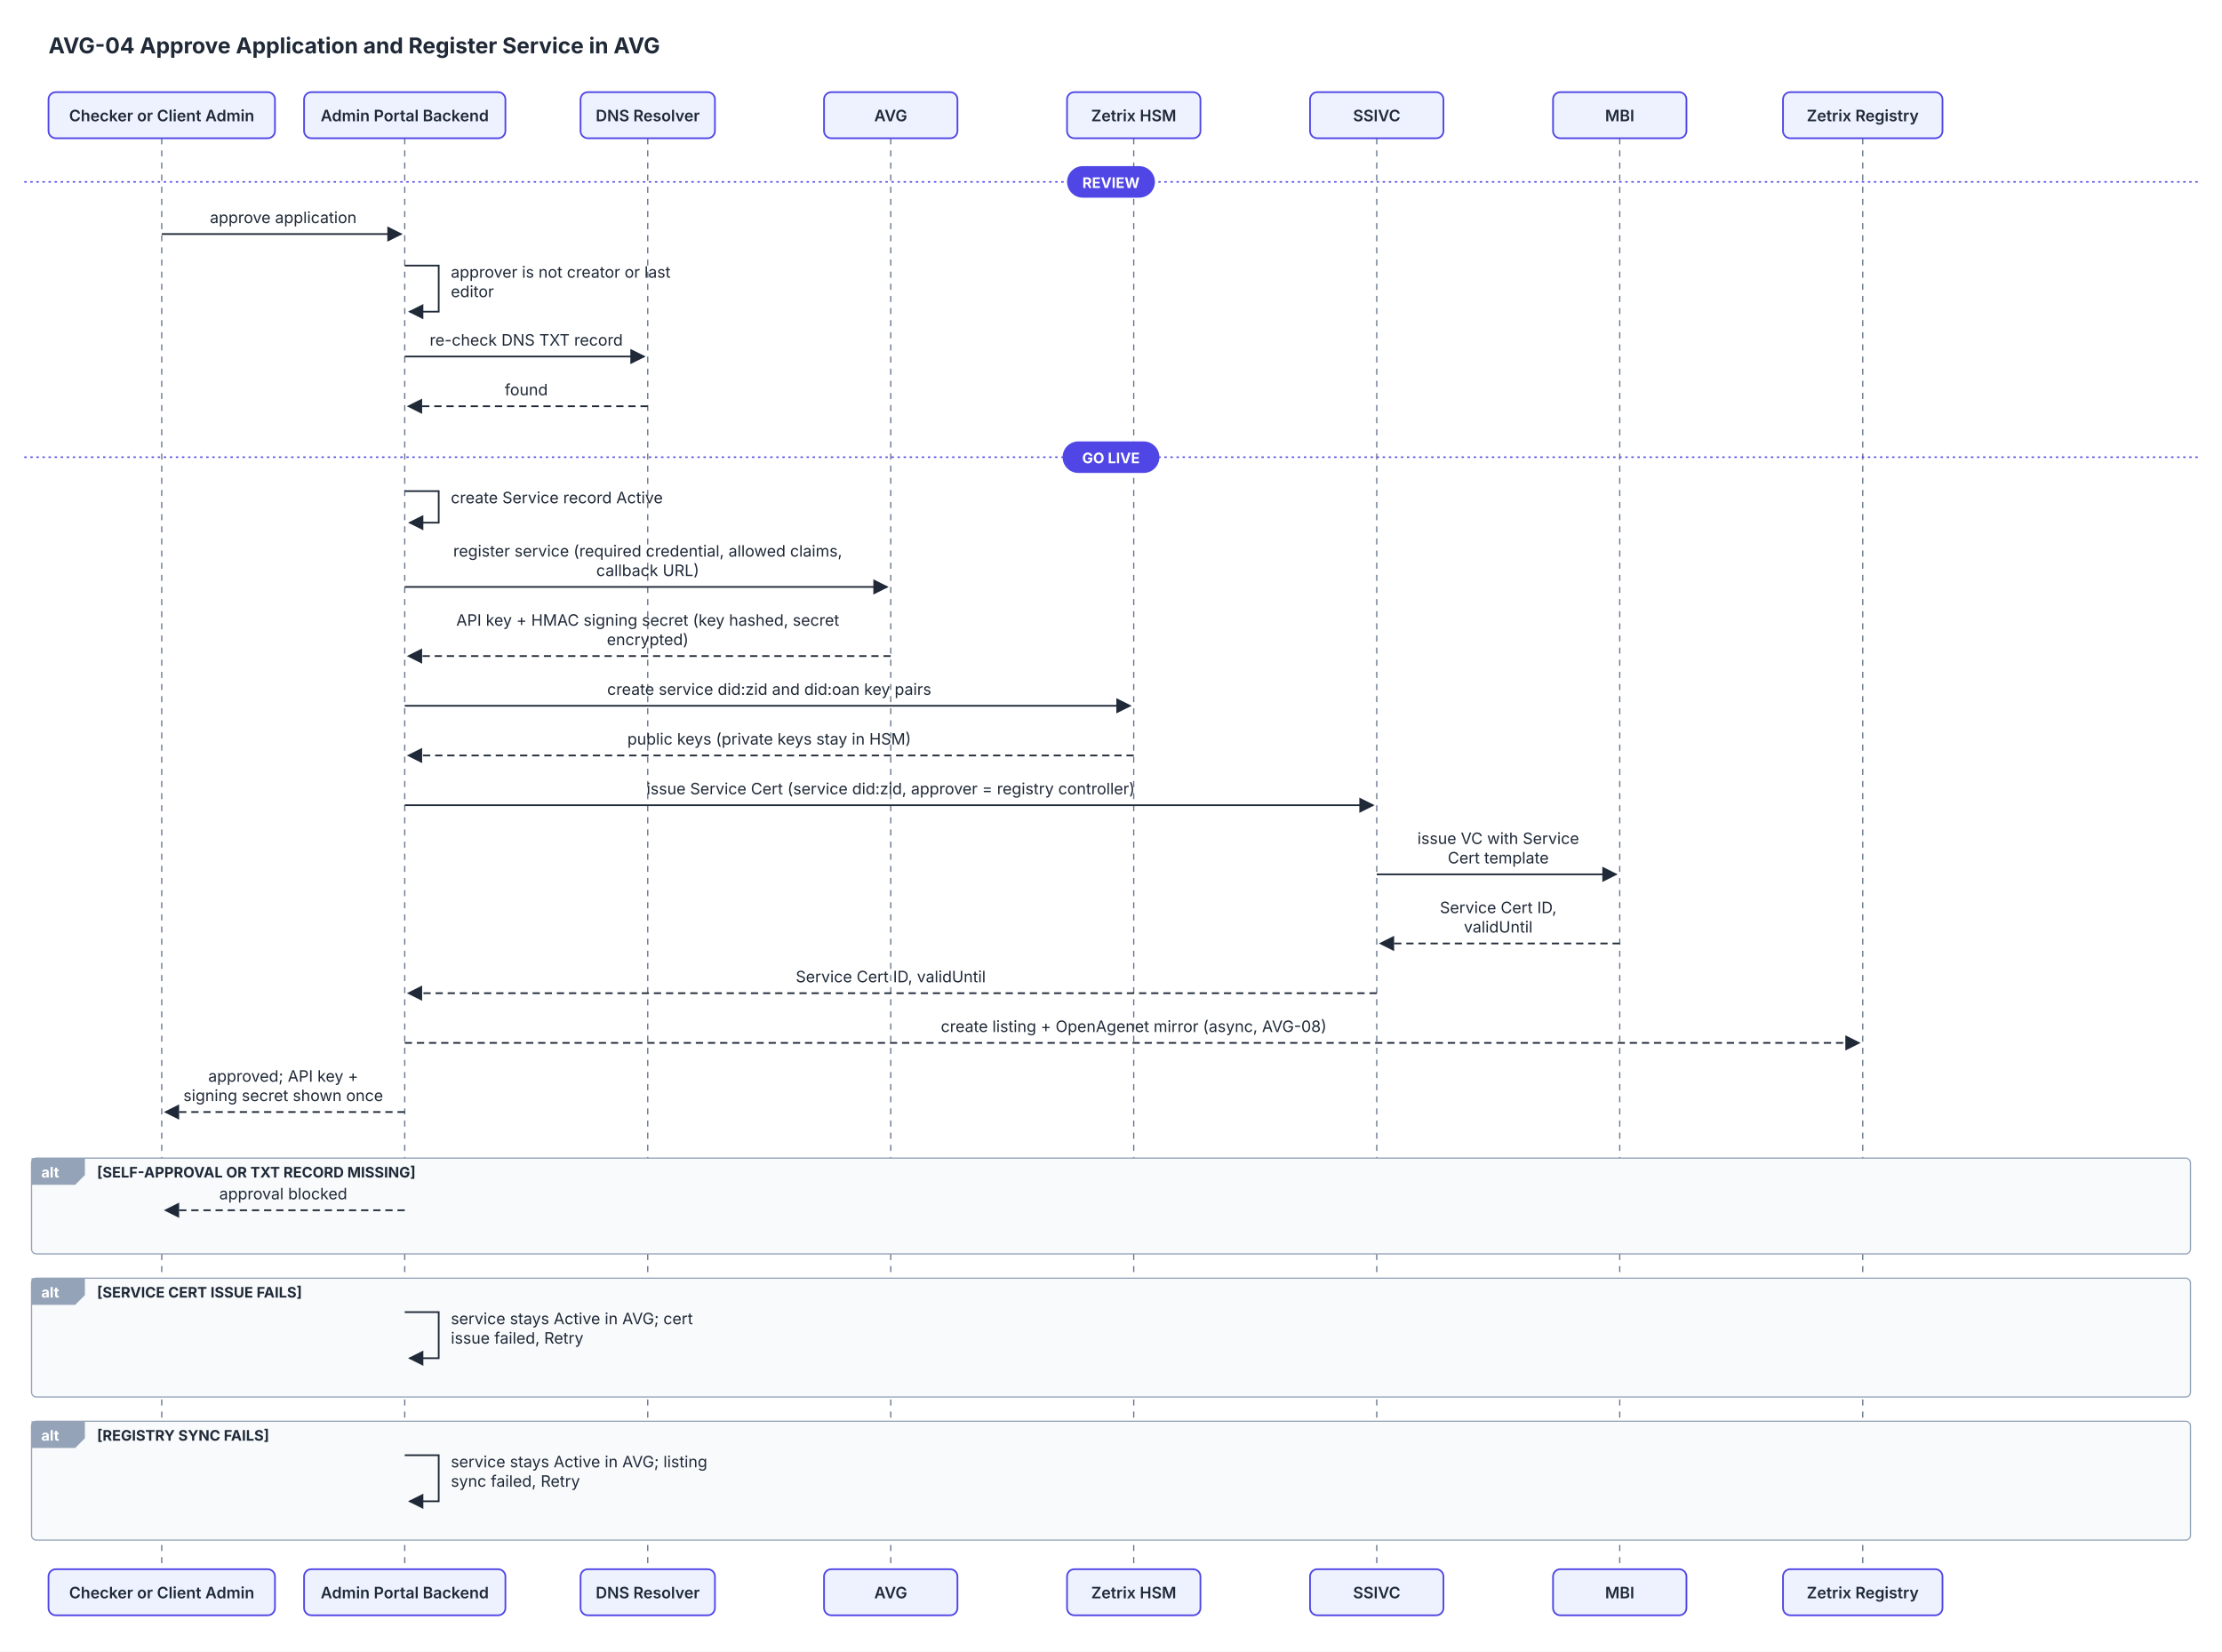
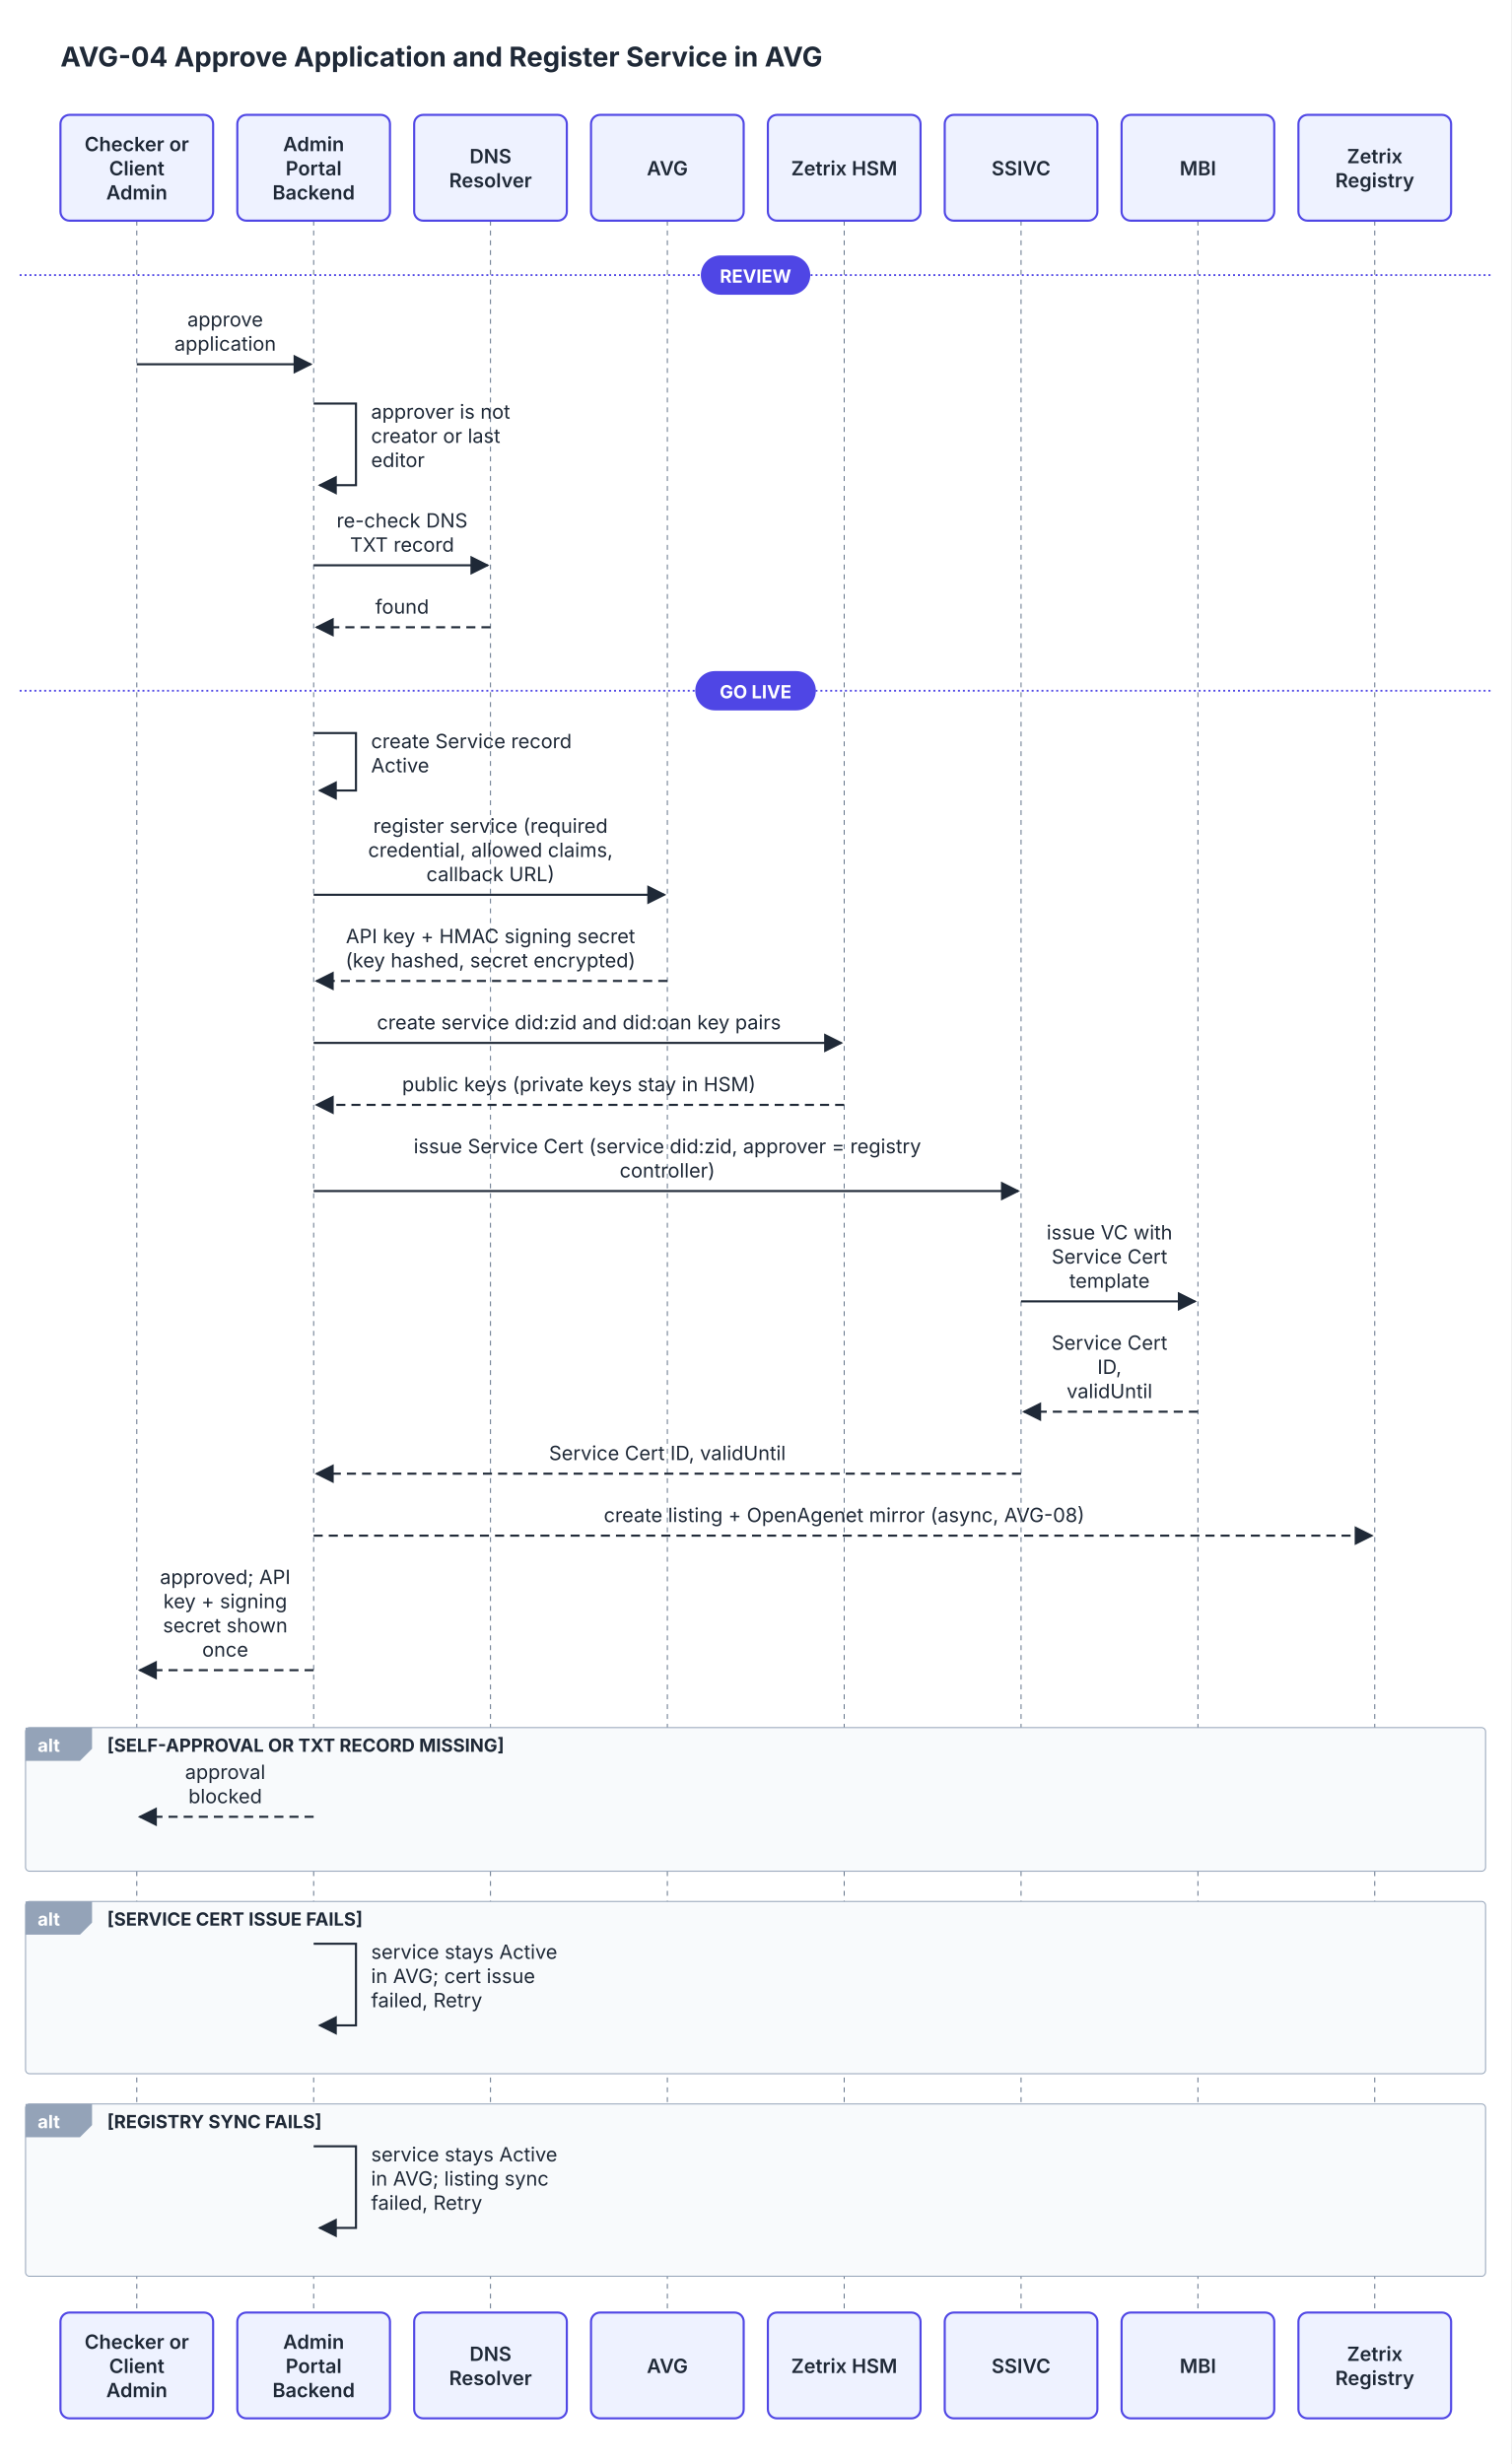
- <svg xmlns="http://www.w3.org/2000/svg" width="1832" height="1362" viewBox="0 0 1832 1362" font-family="Inter, Segoe UI, Helvetica, Arial, sans-serif">
+ <svg xmlns="http://www.w3.org/2000/svg" width="1538" height="2508" viewBox="0 0 1538 2508" font-family="Inter, Segoe UI, Helvetica, Arial, sans-serif">
  <defs>
    <marker id="ah" viewBox="0 0 10 10" refX="9" refY="5" markerWidth="9" markerHeight="9" orient="auto-start-reverse">
      <path d="M0 0 L10 5 L0 10 z" fill="#1f2937" />
    </marker>
  </defs>
  <rect width="100%" height="100%" fill="#ffffff" />
-   <line x1="133.35" y1="114" x2="133.35" y2="1294" stroke="#64748b" stroke-width="1" stroke-dasharray="5 5" />
-   <line x1="333.7" y1="114" x2="333.7" y2="1294" stroke="#64748b" stroke-width="1" stroke-dasharray="5 5" />
-   <line x1="534.05" y1="114" x2="534.05" y2="1294" stroke="#64748b" stroke-width="1" stroke-dasharray="5 5" />
-   <line x1="734.4" y1="114" x2="734.4" y2="1294" stroke="#64748b" stroke-width="1" stroke-dasharray="5 5" />
-   <line x1="934.75" y1="114" x2="934.75" y2="1294" stroke="#64748b" stroke-width="1" stroke-dasharray="5 5" />
-   <line x1="1135.1" y1="114" x2="1135.1" y2="1294" stroke="#64748b" stroke-width="1" stroke-dasharray="5 5" />
-   <line x1="1335.45" y1="114" x2="1335.45" y2="1294" stroke="#64748b" stroke-width="1" stroke-dasharray="5 5" />
-   <line x1="1535.8" y1="114" x2="1535.8" y2="1294" stroke="#64748b" stroke-width="1" stroke-dasharray="5 5" />
-   <rect x="26" y="1172" width="1780" height="98" rx="4" fill="#f8fafc" stroke="#94a3b8" stroke-width="1" />
-   <rect x="26" y="1054" width="1780" height="98" rx="4" fill="#f8fafc" stroke="#94a3b8" stroke-width="1" />
-   <rect x="26" y="955" width="1780" height="79" rx="4" fill="#f8fafc" stroke="#94a3b8" stroke-width="1" />
-   <line x1="20" y1="150" x2="1812" y2="150" stroke="#4f46e5" stroke-width="1.2" stroke-dasharray="2 3" />
-   <rect x="879.8" y="137" width="72.4" height="26" rx="13" fill="#4f46e5" />
-   <text x="916" y="155" font-size="12" font-weight="700" text-anchor="middle" fill="#ffffff">REVIEW</text>
-   <text x="233.525" y="184" font-size="13" text-anchor="middle" fill="#1f2937">approve application</text>
-   <line x1="133.35" y1="193" x2="330.7" y2="193" stroke="#1f2937" stroke-width="1.4" marker-end="url(#ah)" />
-   <text x="371.7" y="229" font-size="13" fill="#1f2937">approver is not creator or last</text>
-   <text x="371.7" y="245" font-size="13" fill="#1f2937">editor</text>
-   <path d="M333.7 219 h28 v38 h-24" fill="none" stroke="#1f2937" stroke-width="1.4" marker-end="url(#ah)" />
-   <text x="433.875" y="285" font-size="13" text-anchor="middle" fill="#1f2937">re-check DNS TXT record</text>
-   <line x1="333.7" y1="294" x2="531.05" y2="294" stroke="#1f2937" stroke-width="1.4" marker-end="url(#ah)" />
-   <text x="433.875" y="326" font-size="13" text-anchor="middle" fill="#1f2937">found</text>
-   <line x1="534.05" y1="335" x2="336.7" y2="335" stroke="#1f2937" stroke-width="1.4" stroke-dasharray="6 4" marker-end="url(#ah)" />
-   <line x1="20" y1="377" x2="1812" y2="377" stroke="#4f46e5" stroke-width="1.2" stroke-dasharray="2 3" />
-   <rect x="876.1" y="364" width="79.8" height="26" rx="13" fill="#4f46e5" />
-   <text x="916" y="382" font-size="12" font-weight="700" text-anchor="middle" fill="#ffffff">GO LIVE</text>
-   <text x="371.7" y="415" font-size="13" fill="#1f2937">create Service record Active</text>
-   <path d="M333.7 405 h28 v26 h-24" fill="none" stroke="#1f2937" stroke-width="1.4" marker-end="url(#ah)" />
-   <text x="534.05" y="459" font-size="13" text-anchor="middle" fill="#1f2937">register service (required credential, allowed claims,</text>
-   <text x="534.05" y="475" font-size="13" text-anchor="middle" fill="#1f2937">callback URL)</text>
-   <line x1="333.7" y1="484" x2="731.4" y2="484" stroke="#1f2937" stroke-width="1.4" marker-end="url(#ah)" />
-   <text x="534.05" y="516" font-size="13" text-anchor="middle" fill="#1f2937">API key + HMAC signing secret (key hashed, secret</text>
-   <text x="534.05" y="532" font-size="13" text-anchor="middle" fill="#1f2937">encrypted)</text>
-   <line x1="734.4" y1="541" x2="336.7" y2="541" stroke="#1f2937" stroke-width="1.4" stroke-dasharray="6 4" marker-end="url(#ah)" />
-   <text x="634.225" y="573" font-size="13" text-anchor="middle" fill="#1f2937">create service did:zid and did:oan key pairs</text>
-   <line x1="333.7" y1="582" x2="931.75" y2="582" stroke="#1f2937" stroke-width="1.4" marker-end="url(#ah)" />
-   <text x="634.225" y="614" font-size="13" text-anchor="middle" fill="#1f2937">public keys (private keys stay in HSM)</text>
-   <line x1="934.75" y1="623" x2="336.7" y2="623" stroke="#1f2937" stroke-width="1.4" stroke-dasharray="6 4" marker-end="url(#ah)" />
-   <text x="734.4" y="655" font-size="13" text-anchor="middle" fill="#1f2937">issue Service Cert (service did:zid, approver = registry controller)</text>
-   <line x1="333.7" y1="664" x2="1132.1" y2="664" stroke="#1f2937" stroke-width="1.4" marker-end="url(#ah)" />
-   <text x="1235.275" y="696" font-size="13" text-anchor="middle" fill="#1f2937">issue VC with Service</text>
-   <text x="1235.275" y="712" font-size="13" text-anchor="middle" fill="#1f2937">Cert template</text>
-   <line x1="1135.1" y1="721" x2="1332.45" y2="721" stroke="#1f2937" stroke-width="1.4" marker-end="url(#ah)" />
-   <text x="1235.275" y="753" font-size="13" text-anchor="middle" fill="#1f2937">Service Cert ID,</text>
-   <text x="1235.275" y="769" font-size="13" text-anchor="middle" fill="#1f2937">validUntil</text>
-   <line x1="1335.45" y1="778" x2="1138.1" y2="778" stroke="#1f2937" stroke-width="1.4" stroke-dasharray="6 4" marker-end="url(#ah)" />
-   <text x="734.4" y="810" font-size="13" text-anchor="middle" fill="#1f2937">Service Cert ID, validUntil</text>
-   <line x1="1135.1" y1="819" x2="336.7" y2="819" stroke="#1f2937" stroke-width="1.4" stroke-dasharray="6 4" marker-end="url(#ah)" />
-   <text x="934.75" y="851" font-size="13" text-anchor="middle" fill="#1f2937">create listing + OpenAgenet mirror (async, AVG-08)</text>
-   <line x1="333.7" y1="860" x2="1532.8" y2="860" stroke="#1f2937" stroke-width="1.4" stroke-dasharray="6 4" marker-end="url(#ah)" />
-   <text x="233.525" y="892" font-size="13" text-anchor="middle" fill="#1f2937">approved; API key +</text>
-   <text x="233.525" y="908" font-size="13" text-anchor="middle" fill="#1f2937">signing secret shown once</text>
-   <line x1="333.7" y1="917" x2="136.35" y2="917" stroke="#1f2937" stroke-width="1.4" stroke-dasharray="6 4" marker-end="url(#ah)" />
-   <text x="233.525" y="989" font-size="13" text-anchor="middle" fill="#1f2937">approval blocked</text>
-   <line x1="333.7" y1="998" x2="136.35" y2="998" stroke="#1f2937" stroke-width="1.4" stroke-dasharray="6 4" marker-end="url(#ah)" />
-   <path d="M26 955 h44 v14 l-8 8 h-36 z" fill="#94a3b8" />
-   <text x="34" y="971" font-size="12" font-weight="700" fill="#ffffff">alt</text>
-   <text x="80" y="971" font-size="12" font-weight="700" fill="#1f2937">[SELF-APPROVAL OR TXT RECORD MISSING]</text>
-   <text x="371.7" y="1092" font-size="13" fill="#1f2937">service stays Active in AVG; cert</text>
-   <text x="371.7" y="1108" font-size="13" fill="#1f2937">issue failed, Retry</text>
-   <path d="M333.7 1082 h28 v38 h-24" fill="none" stroke="#1f2937" stroke-width="1.4" marker-end="url(#ah)" />
-   <path d="M26 1054 h44 v14 l-8 8 h-36 z" fill="#94a3b8" />
-   <text x="34" y="1070" font-size="12" font-weight="700" fill="#ffffff">alt</text>
-   <text x="80" y="1070" font-size="12" font-weight="700" fill="#1f2937">[SERVICE CERT ISSUE FAILS]</text>
-   <text x="371.7" y="1210" font-size="13" fill="#1f2937">service stays Active in AVG; listing</text>
-   <text x="371.7" y="1226" font-size="13" fill="#1f2937">sync failed, Retry</text>
-   <path d="M333.7 1200 h28 v38 h-24" fill="none" stroke="#1f2937" stroke-width="1.4" marker-end="url(#ah)" />
-   <path d="M26 1172 h44 v14 l-8 8 h-36 z" fill="#94a3b8" />
-   <text x="34" y="1188" font-size="12" font-weight="700" fill="#ffffff">alt</text>
-   <text x="80" y="1188" font-size="12" font-weight="700" fill="#1f2937">[REGISTRY SYNC FAILS]</text>
-   <text x="40" y="44" font-size="18" font-weight="700" fill="#1f2937">AVG-04 Approve Application and Register Service in AVG</text>
-   <rect x="40" y="76" width="186.7" height="38" rx="6" fill="#eef2ff" stroke="#4f46e5" stroke-width="1.4" />
-   <text x="133.35" y="100" font-size="13" font-weight="600" text-anchor="middle" fill="#1f2937">Checker or Client Admin</text>
-   <rect x="250.7" y="76" width="166" height="38" rx="6" fill="#eef2ff" stroke="#4f46e5" stroke-width="1.4" />
-   <text x="333.7" y="100" font-size="13" font-weight="600" text-anchor="middle" fill="#1f2937">Admin Portal Backend</text>
-   <rect x="478.65" y="76" width="110.8" height="38" rx="6" fill="#eef2ff" stroke="#4f46e5" stroke-width="1.4" />
-   <text x="534.05" y="100" font-size="13" font-weight="600" text-anchor="middle" fill="#1f2937">DNS Resolver</text>
-   <rect x="679.4" y="76" width="110" height="38" rx="6" fill="#eef2ff" stroke="#4f46e5" stroke-width="1.4" />
-   <text x="734.4" y="100" font-size="13" font-weight="600" text-anchor="middle" fill="#1f2937">AVG</text>
-   <rect x="879.75" y="76" width="110" height="38" rx="6" fill="#eef2ff" stroke="#4f46e5" stroke-width="1.4" />
-   <text x="934.75" y="100" font-size="13" font-weight="600" text-anchor="middle" fill="#1f2937">Zetrix HSM</text>
-   <rect x="1080.1" y="76" width="110" height="38" rx="6" fill="#eef2ff" stroke="#4f46e5" stroke-width="1.4" />
-   <text x="1135.1" y="100" font-size="13" font-weight="600" text-anchor="middle" fill="#1f2937">SSIVC</text>
-   <rect x="1280.45" y="76" width="110" height="38" rx="6" fill="#eef2ff" stroke="#4f46e5" stroke-width="1.4" />
-   <text x="1335.45" y="100" font-size="13" font-weight="600" text-anchor="middle" fill="#1f2937">MBI</text>
-   <rect x="1470.05" y="76" width="131.5" height="38" rx="6" fill="#eef2ff" stroke="#4f46e5" stroke-width="1.4" />
-   <text x="1535.8" y="100" font-size="13" font-weight="600" text-anchor="middle" fill="#1f2937">Zetrix Registry</text>
-   <rect x="40" y="1294" width="186.7" height="38" rx="6" fill="#eef2ff" stroke="#4f46e5" stroke-width="1.4" />
-   <text x="133.35" y="1318" font-size="13" font-weight="600" text-anchor="middle" fill="#1f2937">Checker or Client Admin</text>
-   <rect x="250.7" y="1294" width="166" height="38" rx="6" fill="#eef2ff" stroke="#4f46e5" stroke-width="1.4" />
-   <text x="333.7" y="1318" font-size="13" font-weight="600" text-anchor="middle" fill="#1f2937">Admin Portal Backend</text>
-   <rect x="478.65" y="1294" width="110.8" height="38" rx="6" fill="#eef2ff" stroke="#4f46e5" stroke-width="1.4" />
-   <text x="534.05" y="1318" font-size="13" font-weight="600" text-anchor="middle" fill="#1f2937">DNS Resolver</text>
-   <rect x="679.4" y="1294" width="110" height="38" rx="6" fill="#eef2ff" stroke="#4f46e5" stroke-width="1.4" />
-   <text x="734.4" y="1318" font-size="13" font-weight="600" text-anchor="middle" fill="#1f2937">AVG</text>
-   <rect x="879.75" y="1294" width="110" height="38" rx="6" fill="#eef2ff" stroke="#4f46e5" stroke-width="1.4" />
-   <text x="934.75" y="1318" font-size="13" font-weight="600" text-anchor="middle" fill="#1f2937">Zetrix HSM</text>
-   <rect x="1080.1" y="1294" width="110" height="38" rx="6" fill="#eef2ff" stroke="#4f46e5" stroke-width="1.4" />
-   <text x="1135.1" y="1318" font-size="13" font-weight="600" text-anchor="middle" fill="#1f2937">SSIVC</text>
-   <rect x="1280.45" y="1294" width="110" height="38" rx="6" fill="#eef2ff" stroke="#4f46e5" stroke-width="1.4" />
-   <text x="1335.45" y="1318" font-size="13" font-weight="600" text-anchor="middle" fill="#1f2937">MBI</text>
-   <rect x="1470.05" y="1294" width="131.5" height="38" rx="6" fill="#eef2ff" stroke="#4f46e5" stroke-width="1.4" />
-   <text x="1535.8" y="1318" font-size="13" font-weight="600" text-anchor="middle" fill="#1f2937">Zetrix Registry</text>
+   <line x1="139.231" y1="224.615" x2="139.231" y2="2353.846" stroke="#64748b" stroke-width="1" stroke-dasharray="5 5" />
+   <line x1="319.231" y1="224.615" x2="319.231" y2="2353.846" stroke="#64748b" stroke-width="1" stroke-dasharray="5 5" />
+   <line x1="499.231" y1="224.615" x2="499.231" y2="2353.846" stroke="#64748b" stroke-width="1" stroke-dasharray="5 5" />
+   <line x1="679.231" y1="224.615" x2="679.231" y2="2353.846" stroke="#64748b" stroke-width="1" stroke-dasharray="5 5" />
+   <line x1="859.231" y1="224.615" x2="859.231" y2="2353.846" stroke="#64748b" stroke-width="1" stroke-dasharray="5 5" />
+   <line x1="1039.231" y1="224.615" x2="1039.231" y2="2353.846" stroke="#64748b" stroke-width="1" stroke-dasharray="5 5" />
+   <line x1="1219.231" y1="224.615" x2="1219.231" y2="2353.846" stroke="#64748b" stroke-width="1" stroke-dasharray="5 5" />
+   <line x1="1399.231" y1="224.615" x2="1399.231" y2="2353.846" stroke="#64748b" stroke-width="1" stroke-dasharray="5 5" />
+   <rect x="26" y="2141.538" width="1486" height="175.385" rx="4" fill="#f8fafc" stroke="#94a3b8" stroke-width="1" />
+   <rect x="26" y="1935.385" width="1486" height="175.385" rx="4" fill="#f8fafc" stroke="#94a3b8" stroke-width="1" />
+   <rect x="26" y="1758.462" width="1486" height="146.154" rx="4" fill="#f8fafc" stroke="#94a3b8" stroke-width="1" />
+   <line x1="20" y1="280" x2="1518" y2="280" stroke="#4f46e5" stroke-width="1.85" stroke-dasharray="2 3" />
+   <rect x="713.308" y="260" width="111.385" height="40" rx="20" fill="#4f46e5" />
+   <text x="769" y="287.692" font-size="18.462" font-weight="700" text-anchor="middle" fill="#ffffff">REVIEW</text>
+   <text x="229.231" y="332.308" font-size="20" text-anchor="middle" fill="#1f2937">approve</text>
+   <text x="229.231" y="356.923" font-size="20" text-anchor="middle" fill="#1f2937">application</text>
+   <line x1="139.231" y1="370.769" x2="316.231" y2="370.769" stroke="#1f2937" stroke-width="2.15" marker-end="url(#ah)" />
+   <text x="377.692" y="426.154" font-size="20" fill="#1f2937">approver is not</text>
+   <text x="377.692" y="450.769" font-size="20" fill="#1f2937">creator or last</text>
+   <text x="377.692" y="475.385" font-size="20" fill="#1f2937">editor</text>
+   <path d="M319.231 410.769 h43.077 v83.077 h-36.923" fill="none" stroke="#1f2937" stroke-width="2.15" marker-end="url(#ah)" />
+   <text x="409.231" y="536.923" font-size="20" text-anchor="middle" fill="#1f2937">re-check DNS</text>
+   <text x="409.231" y="561.538" font-size="20" text-anchor="middle" fill="#1f2937">TXT record</text>
+   <line x1="319.231" y1="575.385" x2="496.231" y2="575.385" stroke="#1f2937" stroke-width="2.15" marker-end="url(#ah)" />
+   <text x="409.231" y="624.615" font-size="20" text-anchor="middle" fill="#1f2937">found</text>
+   <line x1="499.231" y1="638.462" x2="322.231" y2="638.462" stroke="#1f2937" stroke-width="2.15" stroke-dasharray="9.231 6.154" marker-end="url(#ah)" />
+   <line x1="20" y1="703.077" x2="1518" y2="703.077" stroke="#4f46e5" stroke-width="1.85" stroke-dasharray="2 3" />
+   <rect x="707.615" y="683.077" width="122.769" height="40" rx="20" fill="#4f46e5" />
+   <text x="769" y="710.769" font-size="18.462" font-weight="700" text-anchor="middle" fill="#ffffff">GO LIVE</text>
+   <text x="377.692" y="761.538" font-size="20" fill="#1f2937">create Service record</text>
+   <text x="377.692" y="786.154" font-size="20" fill="#1f2937">Active</text>
+   <path d="M319.231 746.154 h43.077 v58.462 h-36.923" fill="none" stroke="#1f2937" stroke-width="2.15" marker-end="url(#ah)" />
+   <text x="499.231" y="847.692" font-size="20" text-anchor="middle" fill="#1f2937">register service (required</text>
+   <text x="499.231" y="872.308" font-size="20" text-anchor="middle" fill="#1f2937">credential, allowed claims,</text>
+   <text x="499.231" y="896.923" font-size="20" text-anchor="middle" fill="#1f2937">callback URL)</text>
+   <line x1="319.231" y1="910.769" x2="676.231" y2="910.769" stroke="#1f2937" stroke-width="2.15" marker-end="url(#ah)" />
+   <text x="499.231" y="960" font-size="20" text-anchor="middle" fill="#1f2937">API key + HMAC signing secret</text>
+   <text x="499.231" y="984.615" font-size="20" text-anchor="middle" fill="#1f2937">(key hashed, secret encrypted)</text>
+   <line x1="679.231" y1="998.462" x2="322.231" y2="998.462" stroke="#1f2937" stroke-width="2.15" stroke-dasharray="9.231 6.154" marker-end="url(#ah)" />
+   <text x="589.231" y="1047.692" font-size="20" text-anchor="middle" fill="#1f2937">create service did:zid and did:oan key pairs</text>
+   <line x1="319.231" y1="1061.538" x2="856.231" y2="1061.538" stroke="#1f2937" stroke-width="2.15" marker-end="url(#ah)" />
+   <text x="589.231" y="1110.769" font-size="20" text-anchor="middle" fill="#1f2937">public keys (private keys stay in HSM)</text>
+   <line x1="859.231" y1="1124.615" x2="322.231" y2="1124.615" stroke="#1f2937" stroke-width="2.15" stroke-dasharray="9.231 6.154" marker-end="url(#ah)" />
+   <text x="679.231" y="1173.846" font-size="20" text-anchor="middle" fill="#1f2937">issue Service Cert (service did:zid, approver = registry</text>
+   <text x="679.231" y="1198.462" font-size="20" text-anchor="middle" fill="#1f2937">controller)</text>
+   <line x1="319.231" y1="1212.308" x2="1036.231" y2="1212.308" stroke="#1f2937" stroke-width="2.15" marker-end="url(#ah)" />
+   <text x="1129.231" y="1261.538" font-size="20" text-anchor="middle" fill="#1f2937">issue VC with</text>
+   <text x="1129.231" y="1286.154" font-size="20" text-anchor="middle" fill="#1f2937">Service Cert</text>
+   <text x="1129.231" y="1310.769" font-size="20" text-anchor="middle" fill="#1f2937">template</text>
+   <line x1="1039.231" y1="1324.615" x2="1216.231" y2="1324.615" stroke="#1f2937" stroke-width="2.15" marker-end="url(#ah)" />
+   <text x="1129.231" y="1373.846" font-size="20" text-anchor="middle" fill="#1f2937">Service Cert</text>
+   <text x="1129.231" y="1398.462" font-size="20" text-anchor="middle" fill="#1f2937">ID,</text>
+   <text x="1129.231" y="1423.077" font-size="20" text-anchor="middle" fill="#1f2937">validUntil</text>
+   <line x1="1219.231" y1="1436.923" x2="1042.231" y2="1436.923" stroke="#1f2937" stroke-width="2.15" stroke-dasharray="9.231 6.154" marker-end="url(#ah)" />
+   <text x="679.231" y="1486.154" font-size="20" text-anchor="middle" fill="#1f2937">Service Cert ID, validUntil</text>
+   <line x1="1039.231" y1="1500" x2="322.231" y2="1500" stroke="#1f2937" stroke-width="2.15" stroke-dasharray="9.231 6.154" marker-end="url(#ah)" />
+   <text x="859.231" y="1549.231" font-size="20" text-anchor="middle" fill="#1f2937">create listing + OpenAgenet mirror (async, AVG-08)</text>
+   <line x1="319.231" y1="1563.077" x2="1396.231" y2="1563.077" stroke="#1f2937" stroke-width="2.15" stroke-dasharray="9.231 6.154" marker-end="url(#ah)" />
+   <text x="229.231" y="1612.308" font-size="20" text-anchor="middle" fill="#1f2937">approved; API</text>
+   <text x="229.231" y="1636.923" font-size="20" text-anchor="middle" fill="#1f2937">key + signing</text>
+   <text x="229.231" y="1661.538" font-size="20" text-anchor="middle" fill="#1f2937">secret shown</text>
+   <text x="229.231" y="1686.154" font-size="20" text-anchor="middle" fill="#1f2937">once</text>
+   <line x1="319.231" y1="1700" x2="142.231" y2="1700" stroke="#1f2937" stroke-width="2.15" stroke-dasharray="9.231 6.154" marker-end="url(#ah)" />
+   <text x="229.231" y="1810.769" font-size="20" text-anchor="middle" fill="#1f2937">approval</text>
+   <text x="229.231" y="1835.385" font-size="20" text-anchor="middle" fill="#1f2937">blocked</text>
+   <line x1="319.231" y1="1849.231" x2="142.231" y2="1849.231" stroke="#1f2937" stroke-width="2.15" stroke-dasharray="9.231 6.154" marker-end="url(#ah)" />
+   <path d="M26 1758.462 h67.692 v21.538 l-12.308 12.308 h-55.385 z" fill="#94a3b8" />
+   <text x="38.308" y="1783.077" font-size="18.462" font-weight="700" fill="#ffffff">alt</text>
+   <text x="109.077" y="1783.077" font-size="18.462" font-weight="700" fill="#1f2937">[SELF-APPROVAL OR TXT RECORD MISSING]</text>
+   <text x="377.692" y="1993.846" font-size="20" fill="#1f2937">service stays Active</text>
+   <text x="377.692" y="2018.462" font-size="20" fill="#1f2937">in AVG; cert issue</text>
+   <text x="377.692" y="2043.077" font-size="20" fill="#1f2937">failed, Retry</text>
+   <path d="M319.231 1978.462 h43.077 v83.077 h-36.923" fill="none" stroke="#1f2937" stroke-width="2.15" marker-end="url(#ah)" />
+   <path d="M26 1935.385 h67.692 v21.538 l-12.308 12.308 h-55.385 z" fill="#94a3b8" />
+   <text x="38.308" y="1960" font-size="18.462" font-weight="700" fill="#ffffff">alt</text>
+   <text x="109.077" y="1960" font-size="18.462" font-weight="700" fill="#1f2937">[SERVICE CERT ISSUE FAILS]</text>
+   <text x="377.692" y="2200" font-size="20" fill="#1f2937">service stays Active</text>
+   <text x="377.692" y="2224.615" font-size="20" fill="#1f2937">in AVG; listing sync</text>
+   <text x="377.692" y="2249.231" font-size="20" fill="#1f2937">failed, Retry</text>
+   <path d="M319.231 2184.615 h43.077 v83.077 h-36.923" fill="none" stroke="#1f2937" stroke-width="2.15" marker-end="url(#ah)" />
+   <path d="M26 2141.538 h67.692 v21.538 l-12.308 12.308 h-55.385 z" fill="#94a3b8" />
+   <text x="38.308" y="2166.154" font-size="18.462" font-weight="700" fill="#ffffff">alt</text>
+   <text x="109.077" y="2166.154" font-size="18.462" font-weight="700" fill="#1f2937">[REGISTRY SYNC FAILS]</text>
+   <text x="61.538" y="67.692" font-size="27.692" font-weight="700" fill="#1f2937">AVG-04 Approve Application and Register Service in AVG</text>
+   <rect x="61.538" y="116.923" width="155.385" height="107.692" rx="9.231" fill="#eef2ff" stroke="#4f46e5" stroke-width="2.15" />
+   <text x="139.231" y="153.846" font-size="20" font-weight="600" text-anchor="middle" fill="#1f2937">Checker or</text>
+   <text x="139.231" y="178.462" font-size="20" font-weight="600" text-anchor="middle" fill="#1f2937">Client</text>
+   <text x="139.231" y="203.077" font-size="20" font-weight="600" text-anchor="middle" fill="#1f2937">Admin</text>
+   <rect x="241.538" y="116.923" width="155.385" height="107.692" rx="9.231" fill="#eef2ff" stroke="#4f46e5" stroke-width="2.15" />
+   <text x="319.231" y="153.846" font-size="20" font-weight="600" text-anchor="middle" fill="#1f2937">Admin</text>
+   <text x="319.231" y="178.462" font-size="20" font-weight="600" text-anchor="middle" fill="#1f2937">Portal</text>
+   <text x="319.231" y="203.077" font-size="20" font-weight="600" text-anchor="middle" fill="#1f2937">Backend</text>
+   <rect x="421.538" y="116.923" width="155.385" height="107.692" rx="9.231" fill="#eef2ff" stroke="#4f46e5" stroke-width="2.15" />
+   <text x="499.231" y="166.154" font-size="20" font-weight="600" text-anchor="middle" fill="#1f2937">DNS</text>
+   <text x="499.231" y="190.769" font-size="20" font-weight="600" text-anchor="middle" fill="#1f2937">Resolver</text>
+   <rect x="601.538" y="116.923" width="155.385" height="107.692" rx="9.231" fill="#eef2ff" stroke="#4f46e5" stroke-width="2.15" />
+   <text x="679.231" y="178.462" font-size="20" font-weight="600" text-anchor="middle" fill="#1f2937">AVG</text>
+   <rect x="781.538" y="116.923" width="155.385" height="107.692" rx="9.231" fill="#eef2ff" stroke="#4f46e5" stroke-width="2.15" />
+   <text x="859.231" y="178.462" font-size="20" font-weight="600" text-anchor="middle" fill="#1f2937">Zetrix HSM</text>
+   <rect x="961.538" y="116.923" width="155.385" height="107.692" rx="9.231" fill="#eef2ff" stroke="#4f46e5" stroke-width="2.15" />
+   <text x="1039.231" y="178.462" font-size="20" font-weight="600" text-anchor="middle" fill="#1f2937">SSIVC</text>
+   <rect x="1141.538" y="116.923" width="155.385" height="107.692" rx="9.231" fill="#eef2ff" stroke="#4f46e5" stroke-width="2.15" />
+   <text x="1219.231" y="178.462" font-size="20" font-weight="600" text-anchor="middle" fill="#1f2937">MBI</text>
+   <rect x="1321.538" y="116.923" width="155.385" height="107.692" rx="9.231" fill="#eef2ff" stroke="#4f46e5" stroke-width="2.15" />
+   <text x="1399.231" y="166.154" font-size="20" font-weight="600" text-anchor="middle" fill="#1f2937">Zetrix</text>
+   <text x="1399.231" y="190.769" font-size="20" font-weight="600" text-anchor="middle" fill="#1f2937">Registry</text>
+   <rect x="61.538" y="2353.846" width="155.385" height="107.692" rx="9.231" fill="#eef2ff" stroke="#4f46e5" stroke-width="2.15" />
+   <text x="139.231" y="2390.769" font-size="20" font-weight="600" text-anchor="middle" fill="#1f2937">Checker or</text>
+   <text x="139.231" y="2415.385" font-size="20" font-weight="600" text-anchor="middle" fill="#1f2937">Client</text>
+   <text x="139.231" y="2440" font-size="20" font-weight="600" text-anchor="middle" fill="#1f2937">Admin</text>
+   <rect x="241.538" y="2353.846" width="155.385" height="107.692" rx="9.231" fill="#eef2ff" stroke="#4f46e5" stroke-width="2.15" />
+   <text x="319.231" y="2390.769" font-size="20" font-weight="600" text-anchor="middle" fill="#1f2937">Admin</text>
+   <text x="319.231" y="2415.385" font-size="20" font-weight="600" text-anchor="middle" fill="#1f2937">Portal</text>
+   <text x="319.231" y="2440" font-size="20" font-weight="600" text-anchor="middle" fill="#1f2937">Backend</text>
+   <rect x="421.538" y="2353.846" width="155.385" height="107.692" rx="9.231" fill="#eef2ff" stroke="#4f46e5" stroke-width="2.15" />
+   <text x="499.231" y="2403.077" font-size="20" font-weight="600" text-anchor="middle" fill="#1f2937">DNS</text>
+   <text x="499.231" y="2427.692" font-size="20" font-weight="600" text-anchor="middle" fill="#1f2937">Resolver</text>
+   <rect x="601.538" y="2353.846" width="155.385" height="107.692" rx="9.231" fill="#eef2ff" stroke="#4f46e5" stroke-width="2.15" />
+   <text x="679.231" y="2415.385" font-size="20" font-weight="600" text-anchor="middle" fill="#1f2937">AVG</text>
+   <rect x="781.538" y="2353.846" width="155.385" height="107.692" rx="9.231" fill="#eef2ff" stroke="#4f46e5" stroke-width="2.15" />
+   <text x="859.231" y="2415.385" font-size="20" font-weight="600" text-anchor="middle" fill="#1f2937">Zetrix HSM</text>
+   <rect x="961.538" y="2353.846" width="155.385" height="107.692" rx="9.231" fill="#eef2ff" stroke="#4f46e5" stroke-width="2.15" />
+   <text x="1039.231" y="2415.385" font-size="20" font-weight="600" text-anchor="middle" fill="#1f2937">SSIVC</text>
+   <rect x="1141.538" y="2353.846" width="155.385" height="107.692" rx="9.231" fill="#eef2ff" stroke="#4f46e5" stroke-width="2.15" />
+   <text x="1219.231" y="2415.385" font-size="20" font-weight="600" text-anchor="middle" fill="#1f2937">MBI</text>
+   <rect x="1321.538" y="2353.846" width="155.385" height="107.692" rx="9.231" fill="#eef2ff" stroke="#4f46e5" stroke-width="2.15" />
+   <text x="1399.231" y="2403.077" font-size="20" font-weight="600" text-anchor="middle" fill="#1f2937">Zetrix</text>
+   <text x="1399.231" y="2427.692" font-size="20" font-weight="600" text-anchor="middle" fill="#1f2937">Registry</text>
</svg>
